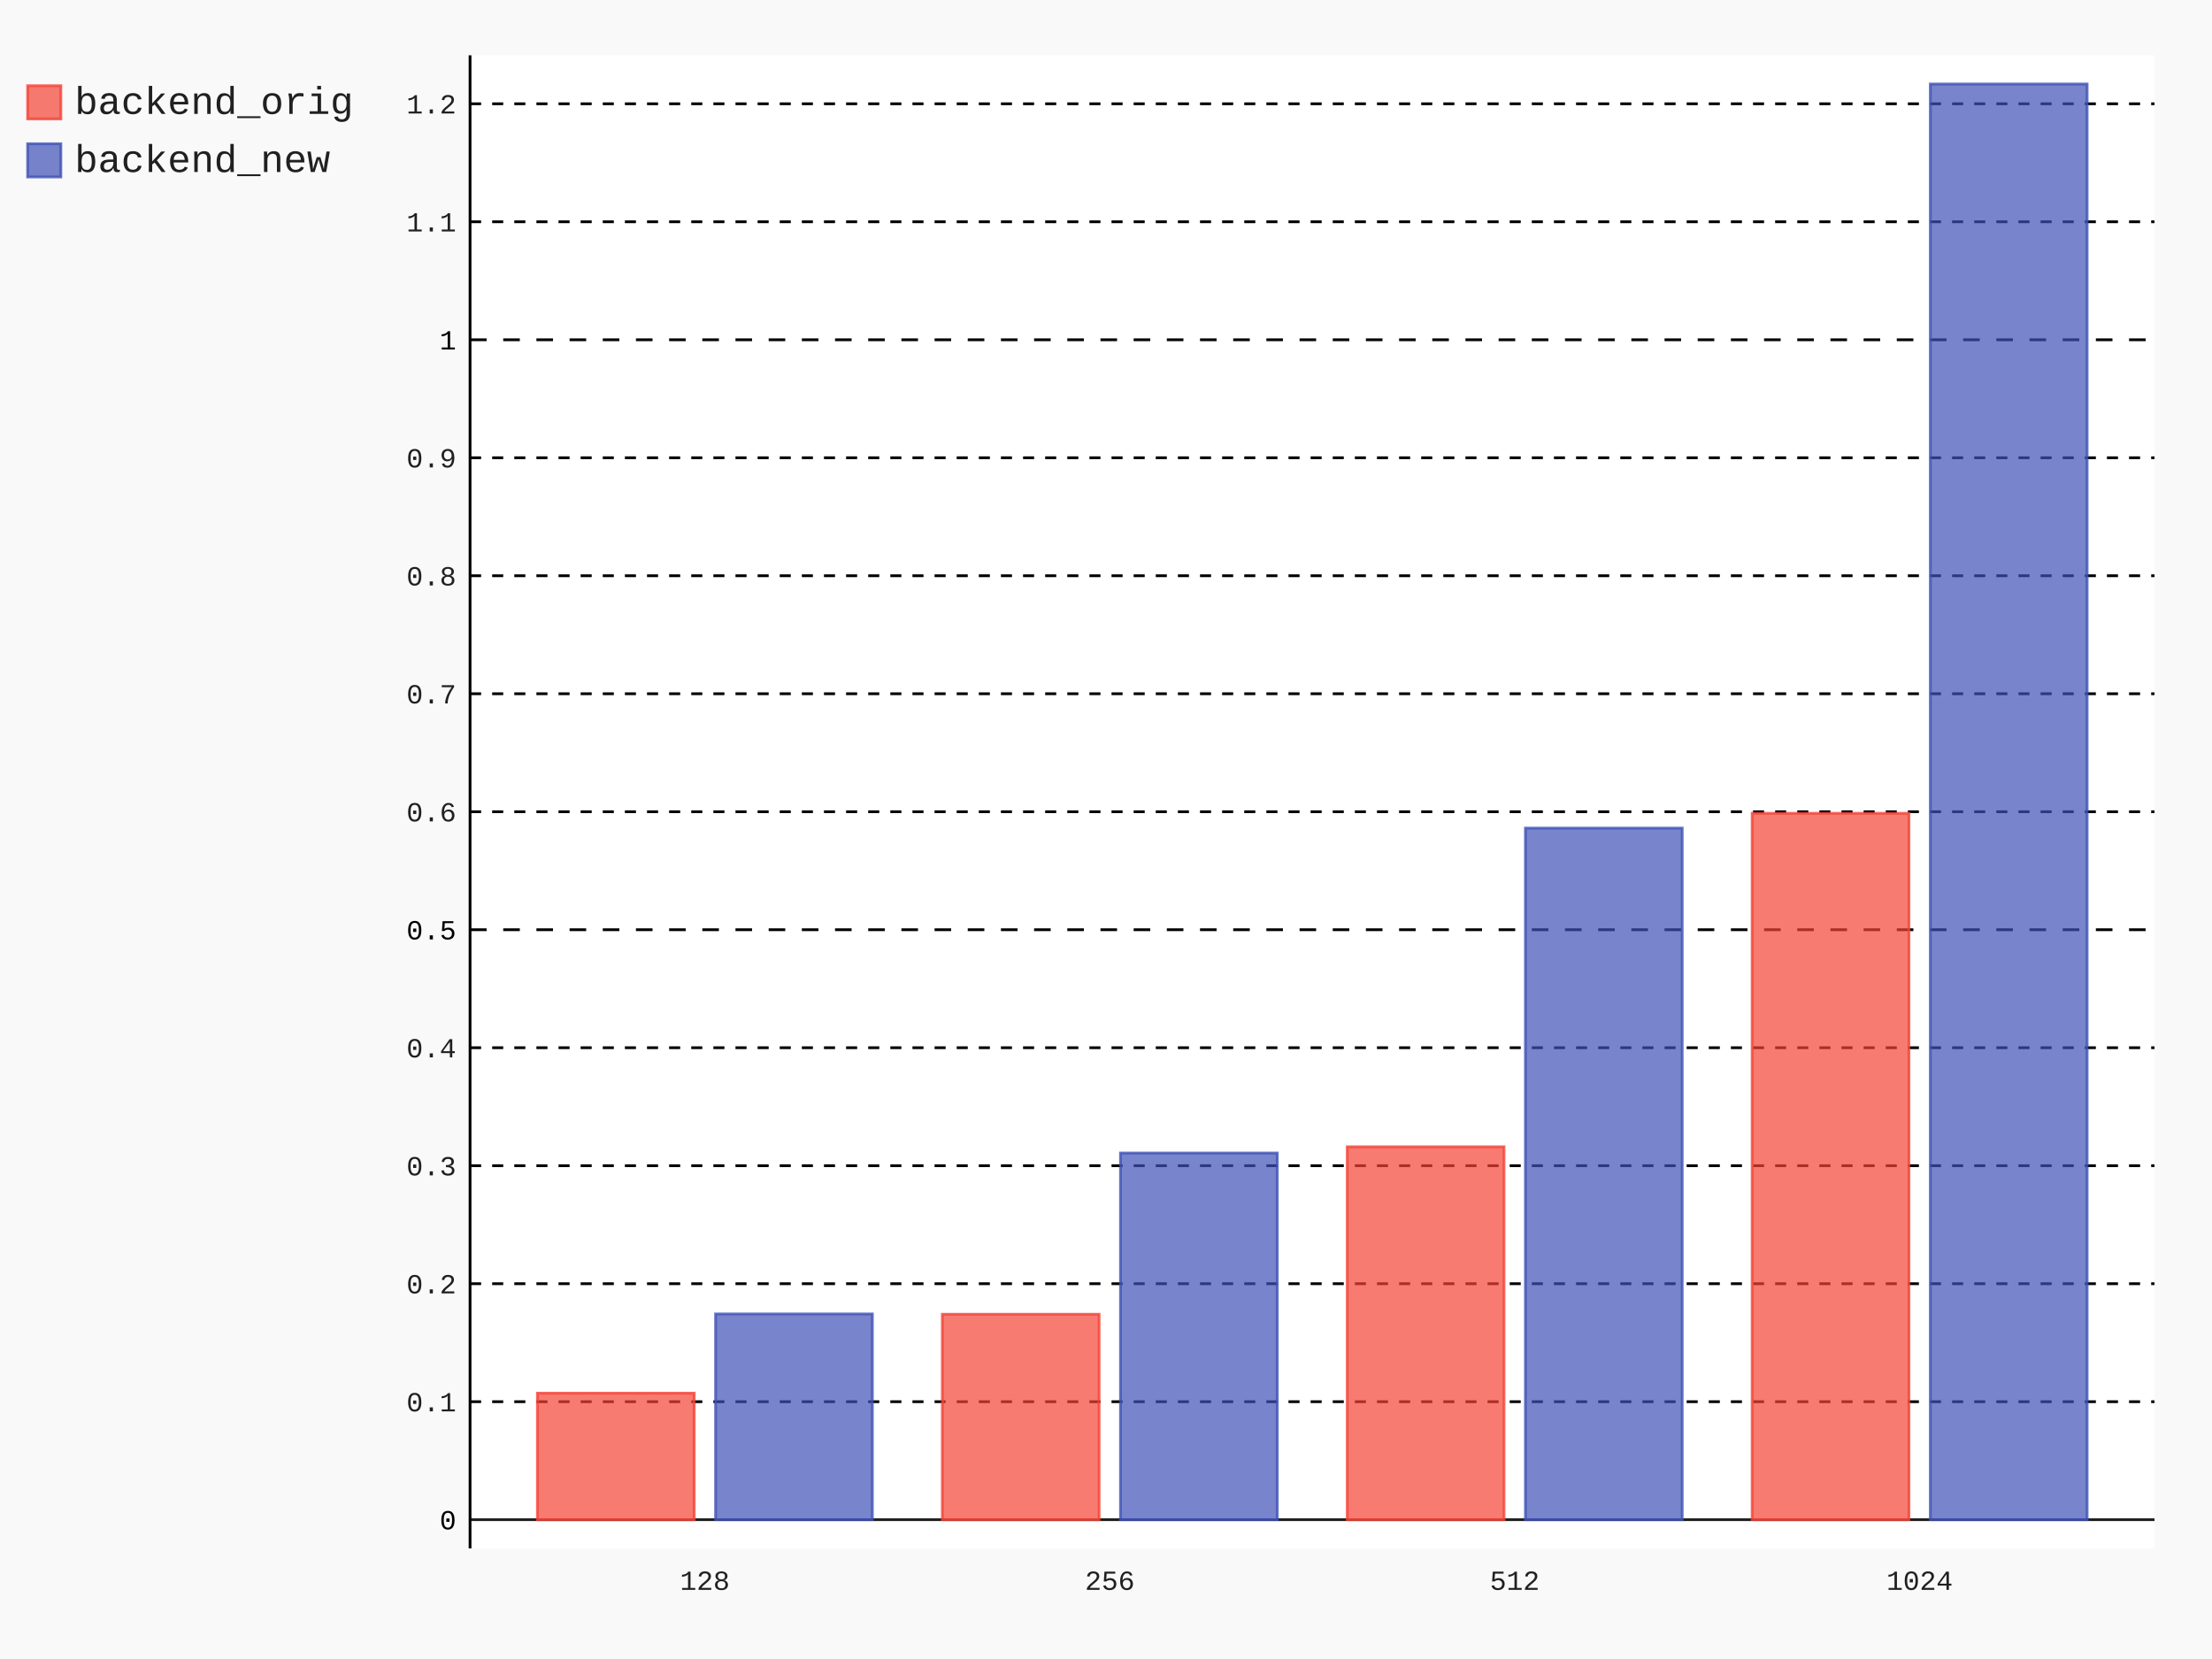
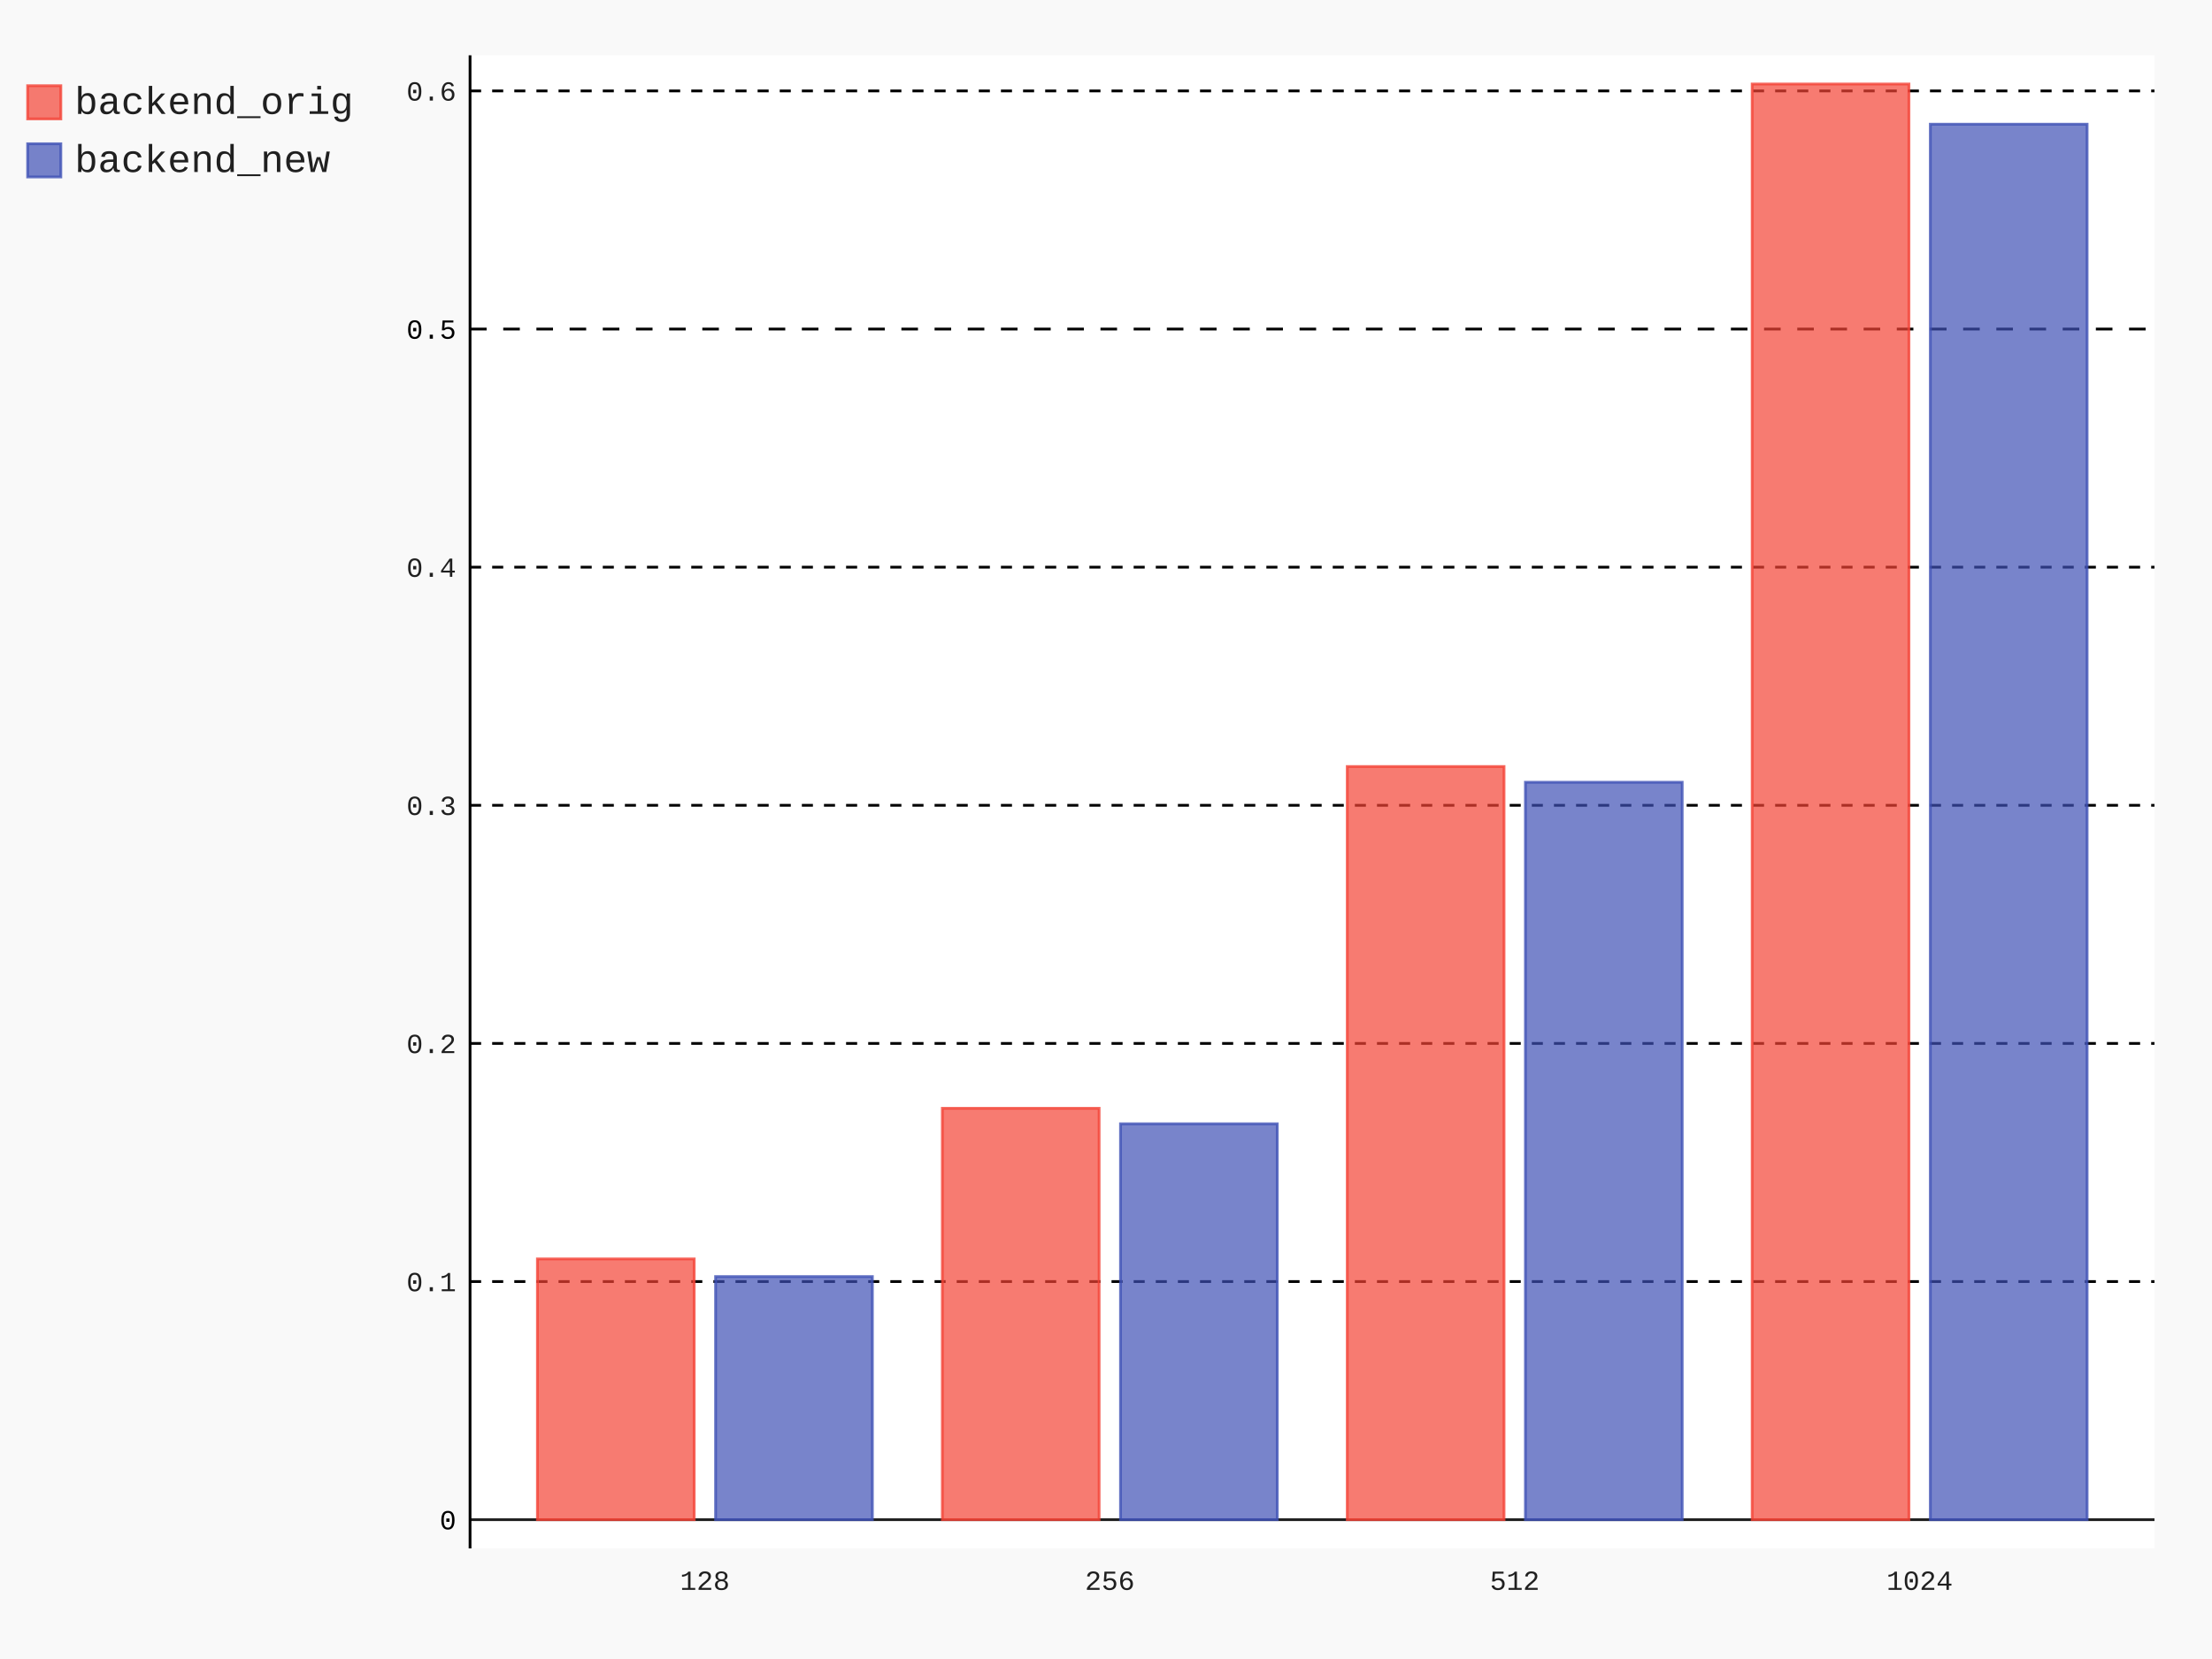
- <svg xmlns="http://www.w3.org/2000/svg" id="chart-2fd924c5-0d9f-40b2-80b3-912cb1acc23b" class="pygal-chart" viewBox="0 0 800 600">
+ <svg xmlns="http://www.w3.org/2000/svg" id="chart-439958e8-f122-46ef-af54-55db12f18f33" class="pygal-chart" viewBox="0 0 800 600">
  <defs>
-     <style type="text/css">#chart-2fd924c5-0d9f-40b2-80b3-912cb1acc23b{-webkit-user-select:none;-webkit-font-smoothing:antialiased;font-family:Consolas,"Liberation Mono",Menlo,Courier,monospace}#chart-2fd924c5-0d9f-40b2-80b3-912cb1acc23b .title{font-family:Consolas,"Liberation Mono",Menlo,Courier,monospace;font-size:16px}#chart-2fd924c5-0d9f-40b2-80b3-912cb1acc23b .legends .legend text{font-family:Consolas,"Liberation Mono",Menlo,Courier,monospace;font-size:14px}#chart-2fd924c5-0d9f-40b2-80b3-912cb1acc23b .axis text{font-family:Consolas,"Liberation Mono",Menlo,Courier,monospace;font-size:10px}#chart-2fd924c5-0d9f-40b2-80b3-912cb1acc23b .axis text.major{font-family:Consolas,"Liberation Mono",Menlo,Courier,monospace;font-size:10px}#chart-2fd924c5-0d9f-40b2-80b3-912cb1acc23b .text-overlay text.value{font-family:Consolas,"Liberation Mono",Menlo,Courier,monospace;font-size:16px}#chart-2fd924c5-0d9f-40b2-80b3-912cb1acc23b .text-overlay text.label{font-family:Consolas,"Liberation Mono",Menlo,Courier,monospace;font-size:10px}#chart-2fd924c5-0d9f-40b2-80b3-912cb1acc23b .tooltip{font-family:Consolas,"Liberation Mono",Menlo,Courier,monospace;font-size:14px}#chart-2fd924c5-0d9f-40b2-80b3-912cb1acc23b text.no_data{font-family:Consolas,"Liberation Mono",Menlo,Courier,monospace;font-size:64px}
- #chart-2fd924c5-0d9f-40b2-80b3-912cb1acc23b{background-color:rgba(249,249,249,1)}#chart-2fd924c5-0d9f-40b2-80b3-912cb1acc23b path,#chart-2fd924c5-0d9f-40b2-80b3-912cb1acc23b line,#chart-2fd924c5-0d9f-40b2-80b3-912cb1acc23b rect,#chart-2fd924c5-0d9f-40b2-80b3-912cb1acc23b circle{-webkit-transition:150ms;-moz-transition:150ms;transition:150ms}#chart-2fd924c5-0d9f-40b2-80b3-912cb1acc23b .graph &gt; .background{fill:rgba(249,249,249,1)}#chart-2fd924c5-0d9f-40b2-80b3-912cb1acc23b .plot &gt; .background{fill:rgba(255,255,255,1)}#chart-2fd924c5-0d9f-40b2-80b3-912cb1acc23b .graph{fill:rgba(0,0,0,.87)}#chart-2fd924c5-0d9f-40b2-80b3-912cb1acc23b text.no_data{fill:rgba(0,0,0,1)}#chart-2fd924c5-0d9f-40b2-80b3-912cb1acc23b .title{fill:rgba(0,0,0,1)}#chart-2fd924c5-0d9f-40b2-80b3-912cb1acc23b .legends .legend text{fill:rgba(0,0,0,.87)}#chart-2fd924c5-0d9f-40b2-80b3-912cb1acc23b .legends .legend:hover text{fill:rgba(0,0,0,1)}#chart-2fd924c5-0d9f-40b2-80b3-912cb1acc23b .axis .line{stroke:rgba(0,0,0,1)}#chart-2fd924c5-0d9f-40b2-80b3-912cb1acc23b .axis .guide.line{stroke:rgba(0,0,0,.54)}#chart-2fd924c5-0d9f-40b2-80b3-912cb1acc23b .axis .major.line{stroke:rgba(0,0,0,.87)}#chart-2fd924c5-0d9f-40b2-80b3-912cb1acc23b .axis text.major{fill:rgba(0,0,0,1)}#chart-2fd924c5-0d9f-40b2-80b3-912cb1acc23b .axis.y .guides:hover .guide.line,#chart-2fd924c5-0d9f-40b2-80b3-912cb1acc23b .line-graph .axis.x .guides:hover .guide.line,#chart-2fd924c5-0d9f-40b2-80b3-912cb1acc23b .stackedline-graph .axis.x .guides:hover .guide.line,#chart-2fd924c5-0d9f-40b2-80b3-912cb1acc23b .xy-graph .axis.x .guides:hover .guide.line{stroke:rgba(0,0,0,1)}#chart-2fd924c5-0d9f-40b2-80b3-912cb1acc23b .axis .guides:hover text{fill:rgba(0,0,0,1)}#chart-2fd924c5-0d9f-40b2-80b3-912cb1acc23b .reactive{fill-opacity:.7;stroke-opacity:.8;stroke-width:1}#chart-2fd924c5-0d9f-40b2-80b3-912cb1acc23b .ci{stroke:rgba(0,0,0,.87)}#chart-2fd924c5-0d9f-40b2-80b3-912cb1acc23b .reactive.active,#chart-2fd924c5-0d9f-40b2-80b3-912cb1acc23b .active .reactive{fill-opacity:.8;stroke-opacity:.9;stroke-width:4}#chart-2fd924c5-0d9f-40b2-80b3-912cb1acc23b .ci .reactive.active{stroke-width:1.5}#chart-2fd924c5-0d9f-40b2-80b3-912cb1acc23b .series text{fill:rgba(0,0,0,1)}#chart-2fd924c5-0d9f-40b2-80b3-912cb1acc23b .tooltip rect{fill:rgba(255,255,255,1);stroke:rgba(0,0,0,1);-webkit-transition:opacity 150ms;-moz-transition:opacity 150ms;transition:opacity 150ms}#chart-2fd924c5-0d9f-40b2-80b3-912cb1acc23b .tooltip .label{fill:rgba(0,0,0,.87)}#chart-2fd924c5-0d9f-40b2-80b3-912cb1acc23b .tooltip .label{fill:rgba(0,0,0,.87)}#chart-2fd924c5-0d9f-40b2-80b3-912cb1acc23b .tooltip .legend{font-size:.8em;fill:rgba(0,0,0,.54)}#chart-2fd924c5-0d9f-40b2-80b3-912cb1acc23b .tooltip .x_label{font-size:.6em;fill:rgba(0,0,0,1)}#chart-2fd924c5-0d9f-40b2-80b3-912cb1acc23b .tooltip .xlink{font-size:.5em;text-decoration:underline}#chart-2fd924c5-0d9f-40b2-80b3-912cb1acc23b .tooltip .value{font-size:1.5em}#chart-2fd924c5-0d9f-40b2-80b3-912cb1acc23b .bound{font-size:.5em}#chart-2fd924c5-0d9f-40b2-80b3-912cb1acc23b .max-value{font-size:.75em;fill:rgba(0,0,0,.54)}#chart-2fd924c5-0d9f-40b2-80b3-912cb1acc23b .map-element{fill:rgba(255,255,255,1);stroke:rgba(0,0,0,.54) !important}#chart-2fd924c5-0d9f-40b2-80b3-912cb1acc23b .map-element .reactive{fill-opacity:inherit;stroke-opacity:inherit}#chart-2fd924c5-0d9f-40b2-80b3-912cb1acc23b .color-0,#chart-2fd924c5-0d9f-40b2-80b3-912cb1acc23b .color-0 a:visited{stroke:#F44336;fill:#F44336}#chart-2fd924c5-0d9f-40b2-80b3-912cb1acc23b .color-1,#chart-2fd924c5-0d9f-40b2-80b3-912cb1acc23b .color-1 a:visited{stroke:#3F51B5;fill:#3F51B5}#chart-2fd924c5-0d9f-40b2-80b3-912cb1acc23b .text-overlay .color-0 text{fill:black}#chart-2fd924c5-0d9f-40b2-80b3-912cb1acc23b .text-overlay .color-1 text{fill:black}
- #chart-2fd924c5-0d9f-40b2-80b3-912cb1acc23b text.no_data{text-anchor:middle}#chart-2fd924c5-0d9f-40b2-80b3-912cb1acc23b .guide.line{fill:none}#chart-2fd924c5-0d9f-40b2-80b3-912cb1acc23b .centered{text-anchor:middle}#chart-2fd924c5-0d9f-40b2-80b3-912cb1acc23b .title{text-anchor:middle}#chart-2fd924c5-0d9f-40b2-80b3-912cb1acc23b .legends .legend text{fill-opacity:1}#chart-2fd924c5-0d9f-40b2-80b3-912cb1acc23b .axis.x text{text-anchor:middle}#chart-2fd924c5-0d9f-40b2-80b3-912cb1acc23b .axis.x:not(.web) text[transform]{text-anchor:start}#chart-2fd924c5-0d9f-40b2-80b3-912cb1acc23b .axis.x:not(.web) text[transform].backwards{text-anchor:end}#chart-2fd924c5-0d9f-40b2-80b3-912cb1acc23b .axis.y text{text-anchor:end}#chart-2fd924c5-0d9f-40b2-80b3-912cb1acc23b .axis.y text[transform].backwards{text-anchor:start}#chart-2fd924c5-0d9f-40b2-80b3-912cb1acc23b .axis.y2 text{text-anchor:start}#chart-2fd924c5-0d9f-40b2-80b3-912cb1acc23b .axis.y2 text[transform].backwards{text-anchor:end}#chart-2fd924c5-0d9f-40b2-80b3-912cb1acc23b .axis .guide.line{stroke-dasharray:4,4;stroke:black}#chart-2fd924c5-0d9f-40b2-80b3-912cb1acc23b .axis .major.guide.line{stroke-dasharray:6,6;stroke:black}#chart-2fd924c5-0d9f-40b2-80b3-912cb1acc23b .horizontal .axis.y .guide.line,#chart-2fd924c5-0d9f-40b2-80b3-912cb1acc23b .horizontal .axis.y2 .guide.line,#chart-2fd924c5-0d9f-40b2-80b3-912cb1acc23b .vertical .axis.x .guide.line{opacity:0}#chart-2fd924c5-0d9f-40b2-80b3-912cb1acc23b .horizontal .axis.always_show .guide.line,#chart-2fd924c5-0d9f-40b2-80b3-912cb1acc23b .vertical .axis.always_show .guide.line{opacity:1 !important}#chart-2fd924c5-0d9f-40b2-80b3-912cb1acc23b .axis.y .guides:hover .guide.line,#chart-2fd924c5-0d9f-40b2-80b3-912cb1acc23b .axis.y2 .guides:hover .guide.line,#chart-2fd924c5-0d9f-40b2-80b3-912cb1acc23b .axis.x .guides:hover .guide.line{opacity:1}#chart-2fd924c5-0d9f-40b2-80b3-912cb1acc23b .axis .guides:hover text{opacity:1}#chart-2fd924c5-0d9f-40b2-80b3-912cb1acc23b .nofill{fill:none}#chart-2fd924c5-0d9f-40b2-80b3-912cb1acc23b .subtle-fill{fill-opacity:.2}#chart-2fd924c5-0d9f-40b2-80b3-912cb1acc23b .dot{stroke-width:1px;fill-opacity:1;stroke-opacity:1}#chart-2fd924c5-0d9f-40b2-80b3-912cb1acc23b .dot.active{stroke-width:5px}#chart-2fd924c5-0d9f-40b2-80b3-912cb1acc23b .dot.negative{fill:transparent}#chart-2fd924c5-0d9f-40b2-80b3-912cb1acc23b text,#chart-2fd924c5-0d9f-40b2-80b3-912cb1acc23b tspan{stroke:none !important}#chart-2fd924c5-0d9f-40b2-80b3-912cb1acc23b .series text.active{opacity:1}#chart-2fd924c5-0d9f-40b2-80b3-912cb1acc23b .tooltip rect{fill-opacity:.95;stroke-width:.5}#chart-2fd924c5-0d9f-40b2-80b3-912cb1acc23b .tooltip text{fill-opacity:1}#chart-2fd924c5-0d9f-40b2-80b3-912cb1acc23b .showable{visibility:hidden}#chart-2fd924c5-0d9f-40b2-80b3-912cb1acc23b .showable.shown{visibility:visible}#chart-2fd924c5-0d9f-40b2-80b3-912cb1acc23b .gauge-background{fill:rgba(229,229,229,1);stroke:none}#chart-2fd924c5-0d9f-40b2-80b3-912cb1acc23b .bg-lines{stroke:rgba(249,249,249,1);stroke-width:2px}</style>
+     <style type="text/css">#chart-439958e8-f122-46ef-af54-55db12f18f33{-webkit-user-select:none;-webkit-font-smoothing:antialiased;font-family:Consolas,"Liberation Mono",Menlo,Courier,monospace}#chart-439958e8-f122-46ef-af54-55db12f18f33 .title{font-family:Consolas,"Liberation Mono",Menlo,Courier,monospace;font-size:16px}#chart-439958e8-f122-46ef-af54-55db12f18f33 .legends .legend text{font-family:Consolas,"Liberation Mono",Menlo,Courier,monospace;font-size:14px}#chart-439958e8-f122-46ef-af54-55db12f18f33 .axis text{font-family:Consolas,"Liberation Mono",Menlo,Courier,monospace;font-size:10px}#chart-439958e8-f122-46ef-af54-55db12f18f33 .axis text.major{font-family:Consolas,"Liberation Mono",Menlo,Courier,monospace;font-size:10px}#chart-439958e8-f122-46ef-af54-55db12f18f33 .text-overlay text.value{font-family:Consolas,"Liberation Mono",Menlo,Courier,monospace;font-size:16px}#chart-439958e8-f122-46ef-af54-55db12f18f33 .text-overlay text.label{font-family:Consolas,"Liberation Mono",Menlo,Courier,monospace;font-size:10px}#chart-439958e8-f122-46ef-af54-55db12f18f33 .tooltip{font-family:Consolas,"Liberation Mono",Menlo,Courier,monospace;font-size:14px}#chart-439958e8-f122-46ef-af54-55db12f18f33 text.no_data{font-family:Consolas,"Liberation Mono",Menlo,Courier,monospace;font-size:64px}
+ #chart-439958e8-f122-46ef-af54-55db12f18f33{background-color:rgba(249,249,249,1)}#chart-439958e8-f122-46ef-af54-55db12f18f33 path,#chart-439958e8-f122-46ef-af54-55db12f18f33 line,#chart-439958e8-f122-46ef-af54-55db12f18f33 rect,#chart-439958e8-f122-46ef-af54-55db12f18f33 circle{-webkit-transition:150ms;-moz-transition:150ms;transition:150ms}#chart-439958e8-f122-46ef-af54-55db12f18f33 .graph &gt; .background{fill:rgba(249,249,249,1)}#chart-439958e8-f122-46ef-af54-55db12f18f33 .plot &gt; .background{fill:rgba(255,255,255,1)}#chart-439958e8-f122-46ef-af54-55db12f18f33 .graph{fill:rgba(0,0,0,.87)}#chart-439958e8-f122-46ef-af54-55db12f18f33 text.no_data{fill:rgba(0,0,0,1)}#chart-439958e8-f122-46ef-af54-55db12f18f33 .title{fill:rgba(0,0,0,1)}#chart-439958e8-f122-46ef-af54-55db12f18f33 .legends .legend text{fill:rgba(0,0,0,.87)}#chart-439958e8-f122-46ef-af54-55db12f18f33 .legends .legend:hover text{fill:rgba(0,0,0,1)}#chart-439958e8-f122-46ef-af54-55db12f18f33 .axis .line{stroke:rgba(0,0,0,1)}#chart-439958e8-f122-46ef-af54-55db12f18f33 .axis .guide.line{stroke:rgba(0,0,0,.54)}#chart-439958e8-f122-46ef-af54-55db12f18f33 .axis .major.line{stroke:rgba(0,0,0,.87)}#chart-439958e8-f122-46ef-af54-55db12f18f33 .axis text.major{fill:rgba(0,0,0,1)}#chart-439958e8-f122-46ef-af54-55db12f18f33 .axis.y .guides:hover .guide.line,#chart-439958e8-f122-46ef-af54-55db12f18f33 .line-graph .axis.x .guides:hover .guide.line,#chart-439958e8-f122-46ef-af54-55db12f18f33 .stackedline-graph .axis.x .guides:hover .guide.line,#chart-439958e8-f122-46ef-af54-55db12f18f33 .xy-graph .axis.x .guides:hover .guide.line{stroke:rgba(0,0,0,1)}#chart-439958e8-f122-46ef-af54-55db12f18f33 .axis .guides:hover text{fill:rgba(0,0,0,1)}#chart-439958e8-f122-46ef-af54-55db12f18f33 .reactive{fill-opacity:.7;stroke-opacity:.8;stroke-width:1}#chart-439958e8-f122-46ef-af54-55db12f18f33 .ci{stroke:rgba(0,0,0,.87)}#chart-439958e8-f122-46ef-af54-55db12f18f33 .reactive.active,#chart-439958e8-f122-46ef-af54-55db12f18f33 .active .reactive{fill-opacity:.8;stroke-opacity:.9;stroke-width:4}#chart-439958e8-f122-46ef-af54-55db12f18f33 .ci .reactive.active{stroke-width:1.5}#chart-439958e8-f122-46ef-af54-55db12f18f33 .series text{fill:rgba(0,0,0,1)}#chart-439958e8-f122-46ef-af54-55db12f18f33 .tooltip rect{fill:rgba(255,255,255,1);stroke:rgba(0,0,0,1);-webkit-transition:opacity 150ms;-moz-transition:opacity 150ms;transition:opacity 150ms}#chart-439958e8-f122-46ef-af54-55db12f18f33 .tooltip .label{fill:rgba(0,0,0,.87)}#chart-439958e8-f122-46ef-af54-55db12f18f33 .tooltip .label{fill:rgba(0,0,0,.87)}#chart-439958e8-f122-46ef-af54-55db12f18f33 .tooltip .legend{font-size:.8em;fill:rgba(0,0,0,.54)}#chart-439958e8-f122-46ef-af54-55db12f18f33 .tooltip .x_label{font-size:.6em;fill:rgba(0,0,0,1)}#chart-439958e8-f122-46ef-af54-55db12f18f33 .tooltip .xlink{font-size:.5em;text-decoration:underline}#chart-439958e8-f122-46ef-af54-55db12f18f33 .tooltip .value{font-size:1.5em}#chart-439958e8-f122-46ef-af54-55db12f18f33 .bound{font-size:.5em}#chart-439958e8-f122-46ef-af54-55db12f18f33 .max-value{font-size:.75em;fill:rgba(0,0,0,.54)}#chart-439958e8-f122-46ef-af54-55db12f18f33 .map-element{fill:rgba(255,255,255,1);stroke:rgba(0,0,0,.54) !important}#chart-439958e8-f122-46ef-af54-55db12f18f33 .map-element .reactive{fill-opacity:inherit;stroke-opacity:inherit}#chart-439958e8-f122-46ef-af54-55db12f18f33 .color-0,#chart-439958e8-f122-46ef-af54-55db12f18f33 .color-0 a:visited{stroke:#F44336;fill:#F44336}#chart-439958e8-f122-46ef-af54-55db12f18f33 .color-1,#chart-439958e8-f122-46ef-af54-55db12f18f33 .color-1 a:visited{stroke:#3F51B5;fill:#3F51B5}#chart-439958e8-f122-46ef-af54-55db12f18f33 .text-overlay .color-0 text{fill:black}#chart-439958e8-f122-46ef-af54-55db12f18f33 .text-overlay .color-1 text{fill:black}
+ #chart-439958e8-f122-46ef-af54-55db12f18f33 text.no_data{text-anchor:middle}#chart-439958e8-f122-46ef-af54-55db12f18f33 .guide.line{fill:none}#chart-439958e8-f122-46ef-af54-55db12f18f33 .centered{text-anchor:middle}#chart-439958e8-f122-46ef-af54-55db12f18f33 .title{text-anchor:middle}#chart-439958e8-f122-46ef-af54-55db12f18f33 .legends .legend text{fill-opacity:1}#chart-439958e8-f122-46ef-af54-55db12f18f33 .axis.x text{text-anchor:middle}#chart-439958e8-f122-46ef-af54-55db12f18f33 .axis.x:not(.web) text[transform]{text-anchor:start}#chart-439958e8-f122-46ef-af54-55db12f18f33 .axis.x:not(.web) text[transform].backwards{text-anchor:end}#chart-439958e8-f122-46ef-af54-55db12f18f33 .axis.y text{text-anchor:end}#chart-439958e8-f122-46ef-af54-55db12f18f33 .axis.y text[transform].backwards{text-anchor:start}#chart-439958e8-f122-46ef-af54-55db12f18f33 .axis.y2 text{text-anchor:start}#chart-439958e8-f122-46ef-af54-55db12f18f33 .axis.y2 text[transform].backwards{text-anchor:end}#chart-439958e8-f122-46ef-af54-55db12f18f33 .axis .guide.line{stroke-dasharray:4,4;stroke:black}#chart-439958e8-f122-46ef-af54-55db12f18f33 .axis .major.guide.line{stroke-dasharray:6,6;stroke:black}#chart-439958e8-f122-46ef-af54-55db12f18f33 .horizontal .axis.y .guide.line,#chart-439958e8-f122-46ef-af54-55db12f18f33 .horizontal .axis.y2 .guide.line,#chart-439958e8-f122-46ef-af54-55db12f18f33 .vertical .axis.x .guide.line{opacity:0}#chart-439958e8-f122-46ef-af54-55db12f18f33 .horizontal .axis.always_show .guide.line,#chart-439958e8-f122-46ef-af54-55db12f18f33 .vertical .axis.always_show .guide.line{opacity:1 !important}#chart-439958e8-f122-46ef-af54-55db12f18f33 .axis.y .guides:hover .guide.line,#chart-439958e8-f122-46ef-af54-55db12f18f33 .axis.y2 .guides:hover .guide.line,#chart-439958e8-f122-46ef-af54-55db12f18f33 .axis.x .guides:hover .guide.line{opacity:1}#chart-439958e8-f122-46ef-af54-55db12f18f33 .axis .guides:hover text{opacity:1}#chart-439958e8-f122-46ef-af54-55db12f18f33 .nofill{fill:none}#chart-439958e8-f122-46ef-af54-55db12f18f33 .subtle-fill{fill-opacity:.2}#chart-439958e8-f122-46ef-af54-55db12f18f33 .dot{stroke-width:1px;fill-opacity:1;stroke-opacity:1}#chart-439958e8-f122-46ef-af54-55db12f18f33 .dot.active{stroke-width:5px}#chart-439958e8-f122-46ef-af54-55db12f18f33 .dot.negative{fill:transparent}#chart-439958e8-f122-46ef-af54-55db12f18f33 text,#chart-439958e8-f122-46ef-af54-55db12f18f33 tspan{stroke:none !important}#chart-439958e8-f122-46ef-af54-55db12f18f33 .series text.active{opacity:1}#chart-439958e8-f122-46ef-af54-55db12f18f33 .tooltip rect{fill-opacity:.95;stroke-width:.5}#chart-439958e8-f122-46ef-af54-55db12f18f33 .tooltip text{fill-opacity:1}#chart-439958e8-f122-46ef-af54-55db12f18f33 .showable{visibility:hidden}#chart-439958e8-f122-46ef-af54-55db12f18f33 .showable.shown{visibility:visible}#chart-439958e8-f122-46ef-af54-55db12f18f33 .gauge-background{fill:rgba(229,229,229,1);stroke:none}#chart-439958e8-f122-46ef-af54-55db12f18f33 .bg-lines{stroke:rgba(249,249,249,1);stroke-width:2px}</style>
  </defs>
  <g class="graph bar-graph vertical">
    <rect x="0" y="0" width="800" height="600" class="background" />
    <g transform="translate(170, 20)" class="plot">
      <rect x="0" y="0" width="609.2" height="540" class="background" />
      <g class="axis y always_show">
        <g class="guides">
          <path d="M0 529.615 h609.2" class="axis major line" />
          <text x="-5" y="533.115" class="major">0</text>
        </g>
        <g class="guides">
-           <path d="M0 486.942 h609.2" class="guide line" />
-           <text x="-5" y="490.442" class="">0.1</text>
+           <path d="M0 443.493 h609.2" class="guide line" />
+           <text x="-5" y="446.993" class="">0.1</text>
        </g>
        <g class="guides">
-           <path d="M0 444.269 h609.2" class="guide line" />
-           <text x="-5" y="447.769" class="">0.2</text>
+           <path d="M0 357.371 h609.2" class="guide line" />
+           <text x="-5" y="360.871" class="">0.2</text>
        </g>
        <g class="guides">
-           <path d="M0 401.596 h609.2" class="guide line" />
-           <text x="-5" y="405.096" class="">0.3</text>
+           <path d="M0 271.249 h609.2" class="guide line" />
+           <text x="-5" y="274.749" class="">0.3</text>
        </g>
        <g class="guides">
-           <path d="M0 358.922 h609.2" class="guide line" />
-           <text x="-5" y="362.422" class="">0.4</text>
+           <path d="M0 185.127 h609.2" class="guide line" />
+           <text x="-5" y="188.627" class="">0.4</text>
        </g>
        <g class="guides">
-           <path d="M0 316.249 h609.2" class="major guide line" />
-           <text x="-5" y="319.749" class="major">0.5</text>
+           <path d="M0 99.005 h609.2" class="major guide line" />
+           <text x="-5" y="102.505" class="major">0.5</text>
        </g>
        <g class="guides">
-           <path d="M0 273.576 h609.2" class="guide line" />
-           <text x="-5" y="277.076" class="">0.6</text>
-         </g>
-         <g class="guides">
-           <path d="M0 230.903 h609.2" class="guide line" />
-           <text x="-5" y="234.403" class="">0.7</text>
-         </g>
-         <g class="guides">
-           <path d="M0 188.229 h609.2" class="guide line" />
-           <text x="-5" y="191.729" class="">0.8</text>
-         </g>
-         <g class="guides">
-           <path d="M0 145.556 h609.2" class="guide line" />
-           <text x="-5" y="149.056" class="">0.9</text>
-         </g>
-         <g class="guides">
-           <path d="M0 102.883 h609.2" class="major guide line" />
-           <text x="-5" y="106.383" class="major">1</text>
-         </g>
-         <g class="guides">
-           <path d="M0 60.21 h609.2" class="guide line" />
-           <text x="-5" y="63.71" class="">1.1</text>
-         </g>
-         <g class="guides">
-           <path d="M0 17.536 h609.2" class="guide line" />
-           <text x="-5" y="21.036" class="">1.2</text>
+           <path d="M0 12.882 h609.2" class="guide line" />
+           <text x="-5" y="16.382" class="">0.6</text>
        </g>
      </g>
      <g class="axis x">
        <path d="M0 0 v540" class="line" />
        <g class="guides">
          <path d="M84.937 0 v540" class="guide line" />
          <text x="84.937" y="555.0" class="">128</text>
        </g>
        <g class="guides">
          <path d="M231.379 0 v540" class="guide line" />
          <text x="231.379" y="555.0" class="">256</text>
        </g>
        <g class="guides">
          <path d="M377.821 0 v540" class="guide line" />
          <text x="377.821" y="555.0" class="">512</text>
        </g>
        <g class="guides">
          <path d="M524.263 0 v540" class="guide line" />
          <text x="524.263" y="555.0" class="">1024</text>
        </g>
      </g>
      <g class="series serie-0 color-0">
        <g class="bars">
          <g class="bar">
-             <rect x="24.368" y="483.858" rx="0" ry="0" width="56.702" height="45.758" class="rect reactive tooltip-trigger" />
+             <rect x="24.368" y="435.305" rx="0" ry="0" width="56.702" height="94.311" class="rect reactive tooltip-trigger" />
          </g>
          <g class="bar">
-             <rect x="170.81" y="455.318" rx="0" ry="0" width="56.702" height="74.297" class="rect reactive tooltip-trigger" />
+             <rect x="170.81" y="380.835" rx="0" ry="0" width="56.702" height="148.78" class="rect reactive tooltip-trigger" />
          </g>
          <g class="bar">
-             <rect x="317.253" y="394.748" rx="0" ry="0" width="56.702" height="134.867" class="rect reactive tooltip-trigger" />
+             <rect x="317.253" y="257.225" rx="0" ry="0" width="56.702" height="272.39" class="rect reactive tooltip-trigger" />
          </g>
          <g class="bar">
-             <rect x="463.695" y="274.143" rx="0" ry="0" width="56.702" height="255.472" class="rect reactive tooltip-trigger" />
+             <rect x="463.695" y="10.385" rx="0" ry="0" width="56.702" height="519.231" class="rect reactive tooltip-trigger" />
          </g>
        </g>
      </g>
      <g class="series serie-1 color-1">
        <g class="bars">
          <g class="bar">
-             <rect x="88.803" y="455.199" rx="0" ry="0" width="56.702" height="74.417" class="rect reactive tooltip-trigger" />
+             <rect x="88.803" y="441.693" rx="0" ry="0" width="56.702" height="87.923" class="rect reactive tooltip-trigger" />
          </g>
          <g class="bar">
-             <rect x="235.245" y="397.005" rx="0" ry="0" width="56.702" height="132.61" class="rect reactive tooltip-trigger" />
+             <rect x="235.245" y="386.443" rx="0" ry="0" width="56.702" height="143.172" class="rect reactive tooltip-trigger" />
          </g>
          <g class="bar">
-             <rect x="381.687" y="279.495" rx="0" ry="0" width="56.702" height="250.12" class="rect reactive tooltip-trigger" />
+             <rect x="381.687" y="262.913" rx="0" ry="0" width="56.702" height="266.702" class="rect reactive tooltip-trigger" />
          </g>
          <g class="bar">
-             <rect x="528.13" y="10.385" rx="0" ry="0" width="56.702" height="519.231" class="rect reactive tooltip-trigger" />
+             <rect x="528.13" y="24.921" rx="0" ry="0" width="56.702" height="504.694" class="rect reactive tooltip-trigger" />
          </g>
        </g>
      </g>
    </g>
    <g class="titles" />
    <g transform="translate(170, 20)" class="plot overlay">
      <g class="series serie-0 color-0" />
      <g class="series serie-1 color-1" />
    </g>
    <g transform="translate(170, 20)" class="plot text-overlay">
      <g class="series serie-0 color-0" />
      <g class="series serie-1 color-1" />
    </g>
    <g transform="translate(170, 20)" class="plot tooltip-overlay">
      <g transform="translate(0 0)" style="opacity: 0" class="tooltip">
        <rect rx="0" ry="0" width="0" height="0" class="tooltip-box" />
        <g class="text" />
      </g>
    </g>
    <g transform="translate(10, 30)" class="legends">
      <g id="activate-serie-0" class="legend reactive activate-serie">
        <rect x="0.0" y="1.0" width="12" height="12" class="color-0 reactive" />
        <text x="17.0" y="11.2">backend_orig</text>
      </g>
      <g id="activate-serie-1" class="legend reactive activate-serie">
        <rect x="0.0" y="22.0" width="12" height="12" class="color-1 reactive" />
        <text x="17.0" y="32.2">backend_new</text>
      </g>
    </g>
    <g transform="translate(790, 30)" class="legends" />
  </g>
</svg>
